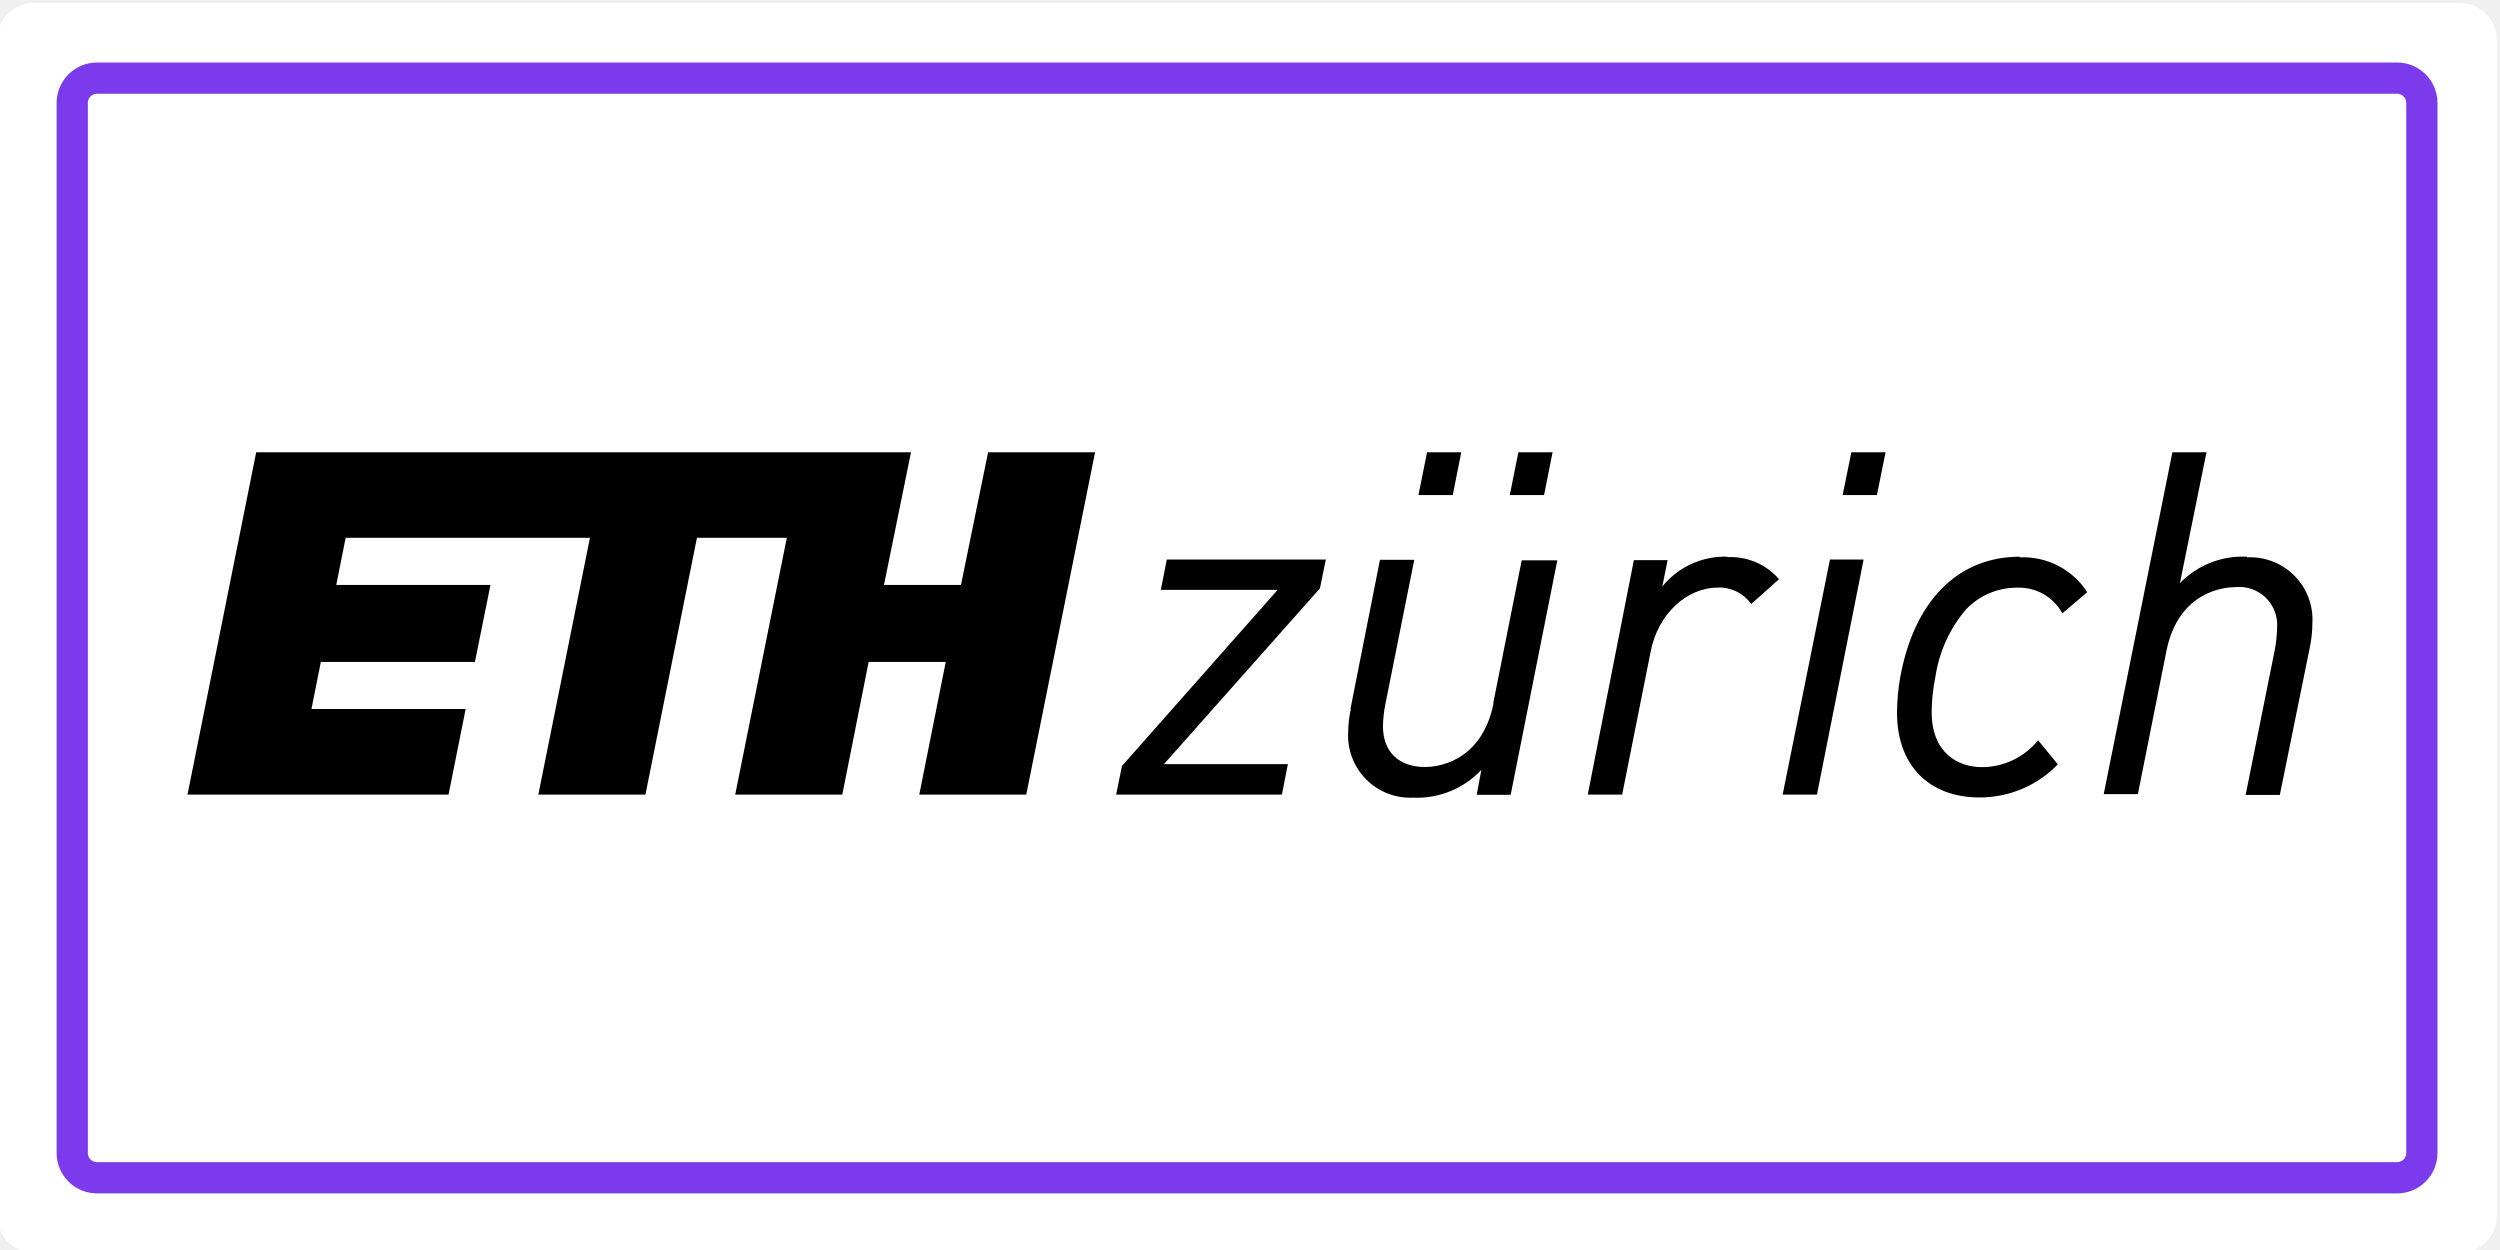
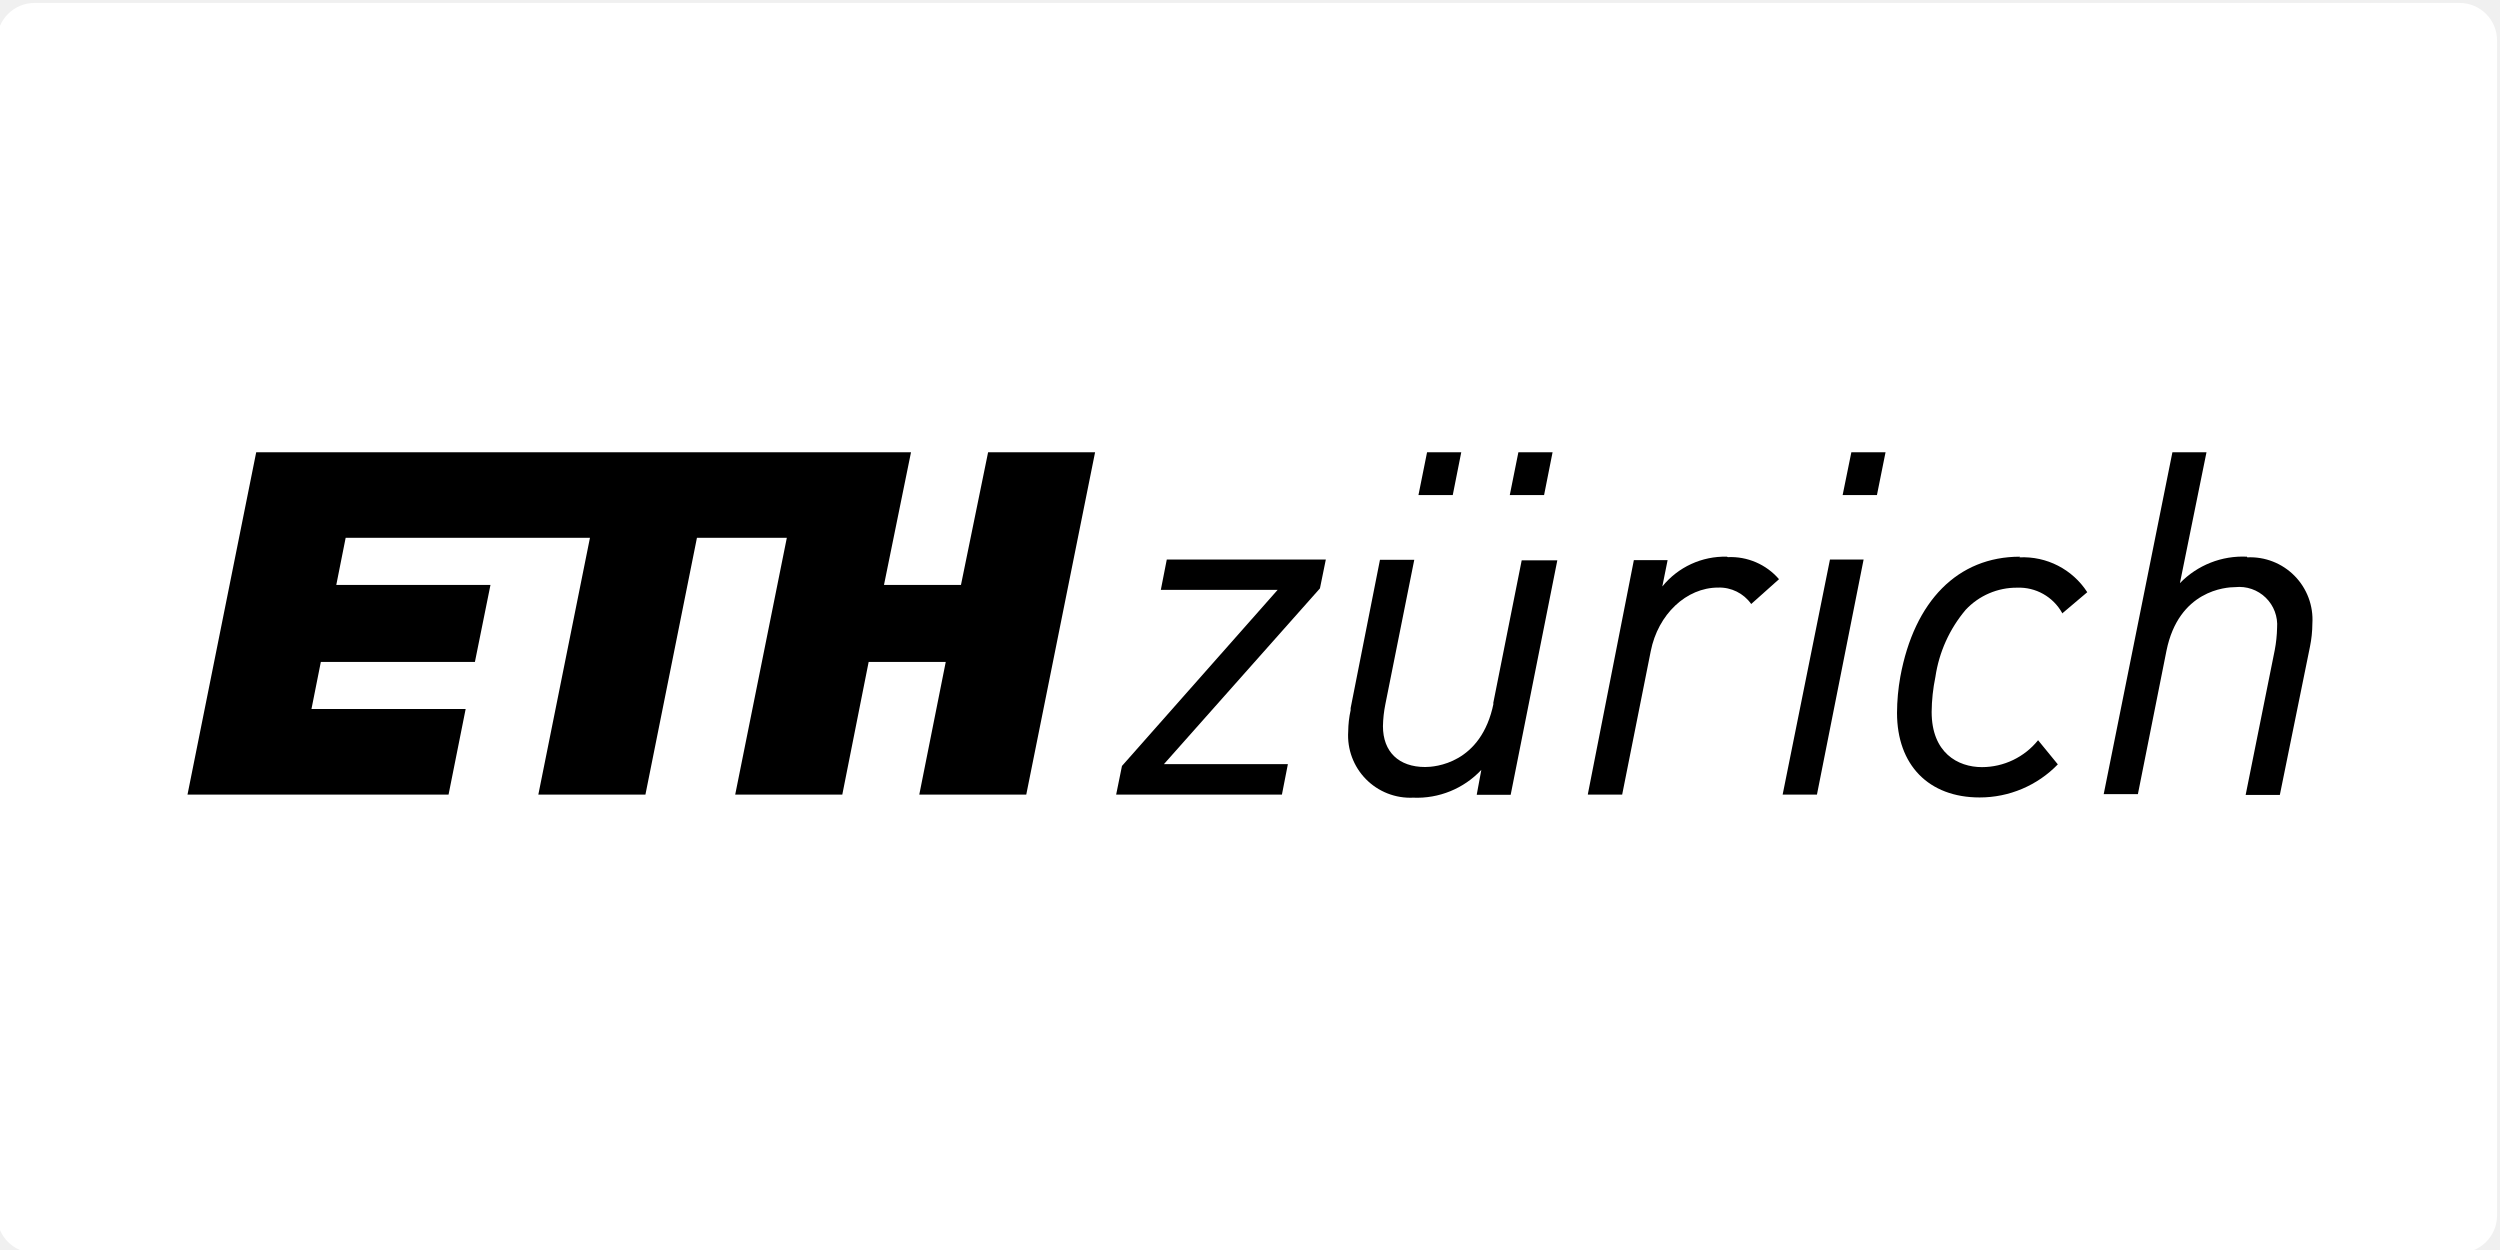
<svg xmlns="http://www.w3.org/2000/svg" viewBox="0 0 200 100" version="1.1" id="svg39017" width="200" height="100">
  <defs id="defs39021" />
  <rect style="fill:#ffffff;stroke-width:2" id="rect42890" width="200" height="100" x="-0.236" y="0.236" ry="3" rx="3" />
-   <rect style="fill:none;stroke:#7c3aed;stroke-width:2.5;stroke-dasharray:none;stroke-opacity:1" id="rect41009" width="187.972" height="87.972" x="5.778" y="6.25" ry="1.986" rx="1.986" />
  <g id="ETH_zurich_logo" data-name="ETH zurich logo" transform="matrix(0.8823319,0,0,0.8823319,14.97353,25.76789)">
    <g id="ETH_Zurich_short" data-name="ETH Zurich short">
      <path d="m 118.45,34.56 c -1.11,5.5 -5.35,5.78 -6.2,5.78 -2.4,0 -3.83,-1.38 -3.83,-3.7 a 11.05,11.05 0 0 1 0.22,-2 l 2.62,-13.09 v 0 h -3.11 L 105.49,35 v 0.19 a 9.31,9.31 0 0 0 -0.22,1.93 5.64,5.64 0 0 0 5.89,6 8,8 0 0 0 6.18,-2.52 l -0.41,2.21 v 0.05 H 120 l 4.23,-21.26 v 0 H 121 l -2.59,13 z" id="path38995" />
      <path d="m 139.61,21.27 a 7.29,7.29 0 0 0 -5.86,2.7 l 0.48,-2.39 v 0 h -3.06 L 127,42.79 v 0.05 h 3.11 l 2.59,-13 c 0.66,-3.35 3.23,-5.77 6.11,-5.77 a 3.53,3.53 0 0 1 3,1.49 v 0 l 2.52,-2.25 v 0 a 5.78,5.78 0 0 0 -4.64,-2 z" id="path38997" />
      <polygon points="88.28,24.28 98.87,24.28 84.77,40.23 84.76,40.23 84.23,42.84 99.26,42.84 99.8,40.08 88.56,40.08 102.71,24.14 102.71,24.13 103.24,21.53 88.82,21.53 88.29,24.23 " id="polygon38999" />
      <polygon points="148.95,21.53 144.67,42.79 144.66,42.84 147.77,42.84 152,21.53 " id="polygon39001" />
      <path d="m 186.76,21.27 a 7.91,7.91 0 0 0 -6.08,2.4 L 183.09,11.8 H 180 l -6.23,31 h 3.1 l 2.59,-13 c 1.11,-5.49 5.4,-5.77 6.24,-5.77 a 3.44,3.44 0 0 1 3.79,3.7 12.16,12.16 0 0 1 -0.21,2 l -2.64,13.14 h 3.1 l 2.73,-13.43 a 10.84,10.84 0 0 0 0.22,-2.11 5.65,5.65 0 0 0 -5.91,-6 z" id="path39003" />
      <path d="m 166.18,21.27 c -5.63,0 -9.58,4 -10.85,10.88 a 19.13,19.13 0 0 0 -0.3,3.28 c 0,4.73 2.87,7.67 7.49,7.67 a 9.85,9.85 0 0 0 7.09,-3 v 0 l -1.79,-2.19 v 0 0 a 6.54,6.54 0 0 1 -5.09,2.44 c -2.2,0 -4.56,-1.31 -4.56,-5 a 16.39,16.39 0 0 1 0.34,-3.18 12.18,12.18 0 0 1 2.75,-6.09 6.32,6.32 0 0 1 4.66,-2 4.47,4.47 0 0 1 4.08,2.29 v 0.05 l 2.28,-1.93 v 0 0 a 6.92,6.92 0 0 0 -6.15,-3.16 z" id="path39005" />
      <polygon points="153.99,11.8 150.89,11.8 150.1,15.68 153.21,15.68 " id="polygon39007" />
      <polygon points="123.8,11.8 120.7,11.8 119.92,15.68 123.03,15.68 " id="polygon39009" />
      <polygon points="115.52,11.8 112.42,11.8 111.64,15.68 114.75,15.68 " id="polygon39011" />
      <polygon points="31.84,42.84 41.55,42.84 46.22,19.56 54.37,19.56 49.69,42.84 59.4,42.84 61.79,30.81 68.78,30.81 66.38,42.84 76.08,42.84 82.32,11.8 72.62,11.8 70.16,23.83 63.18,23.83 65.63,11.8 6.26,11.8 0.03,42.84 23.7,42.84 25.25,35.08 11.27,35.08 12.12,30.81 26.09,30.81 27.5,23.83 13.52,23.83 14.37,19.56 36.52,19.56 " id="polygon39013" />
    </g>
  </g>
</svg>
